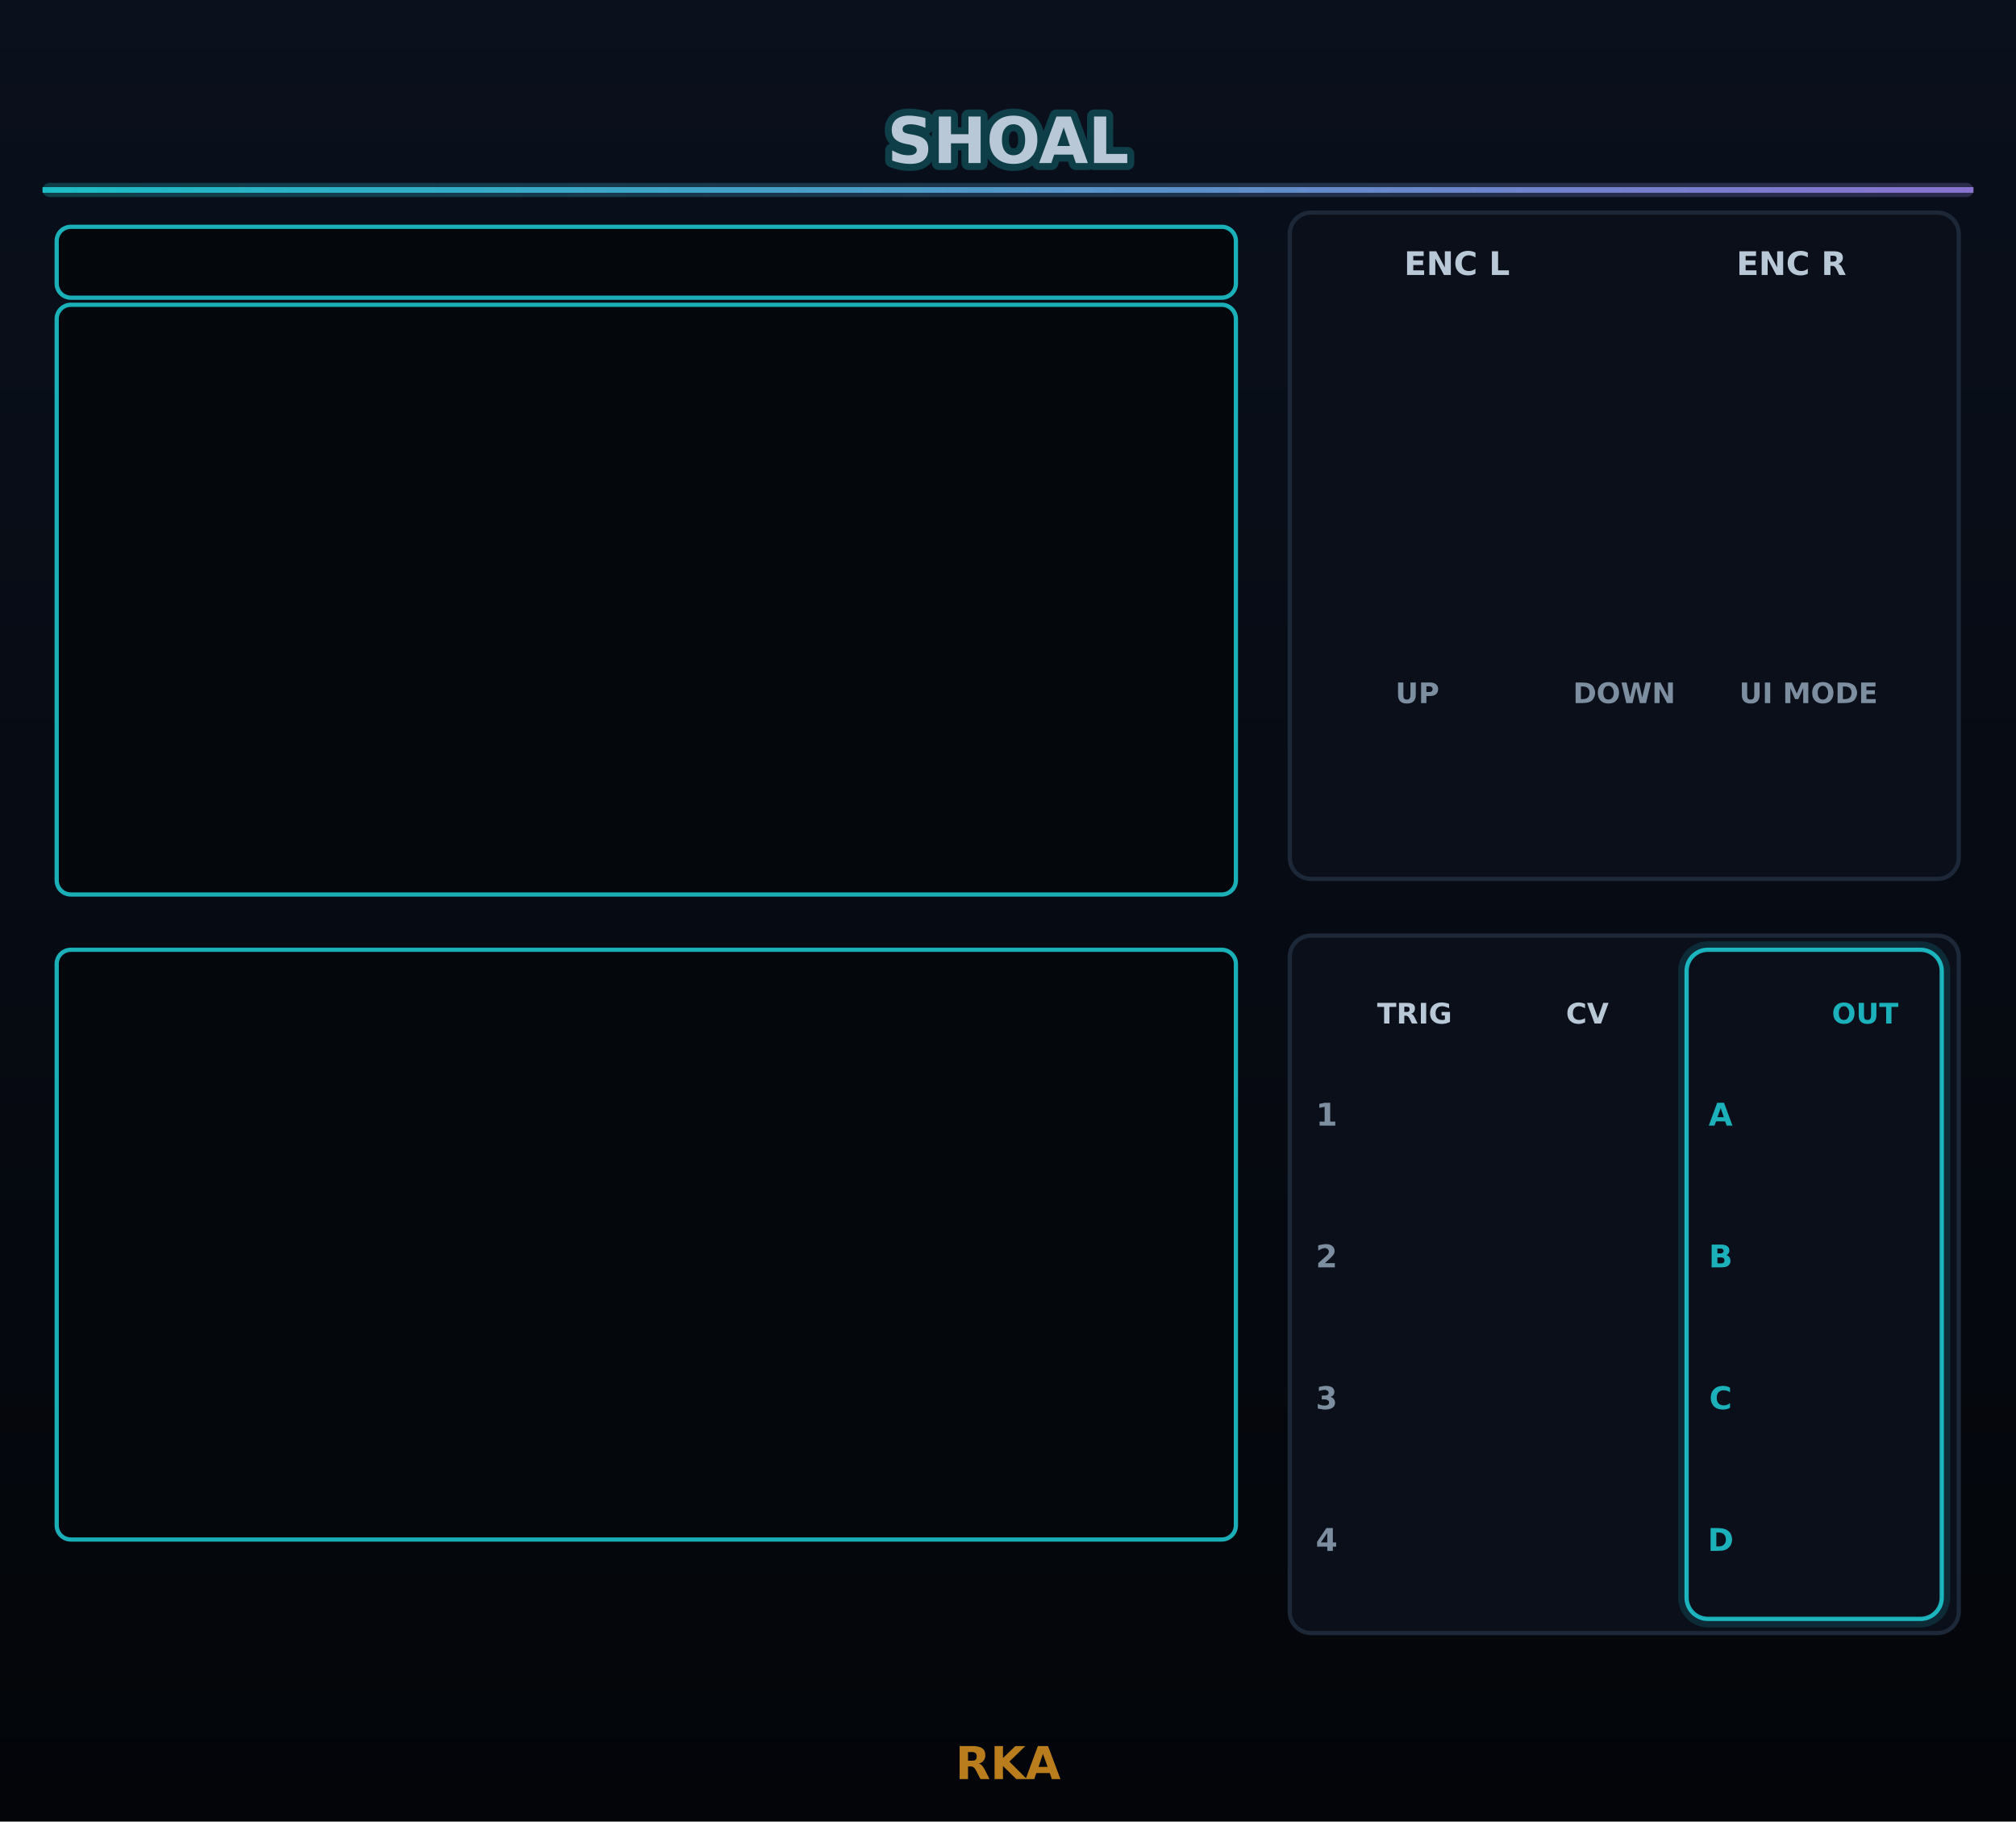
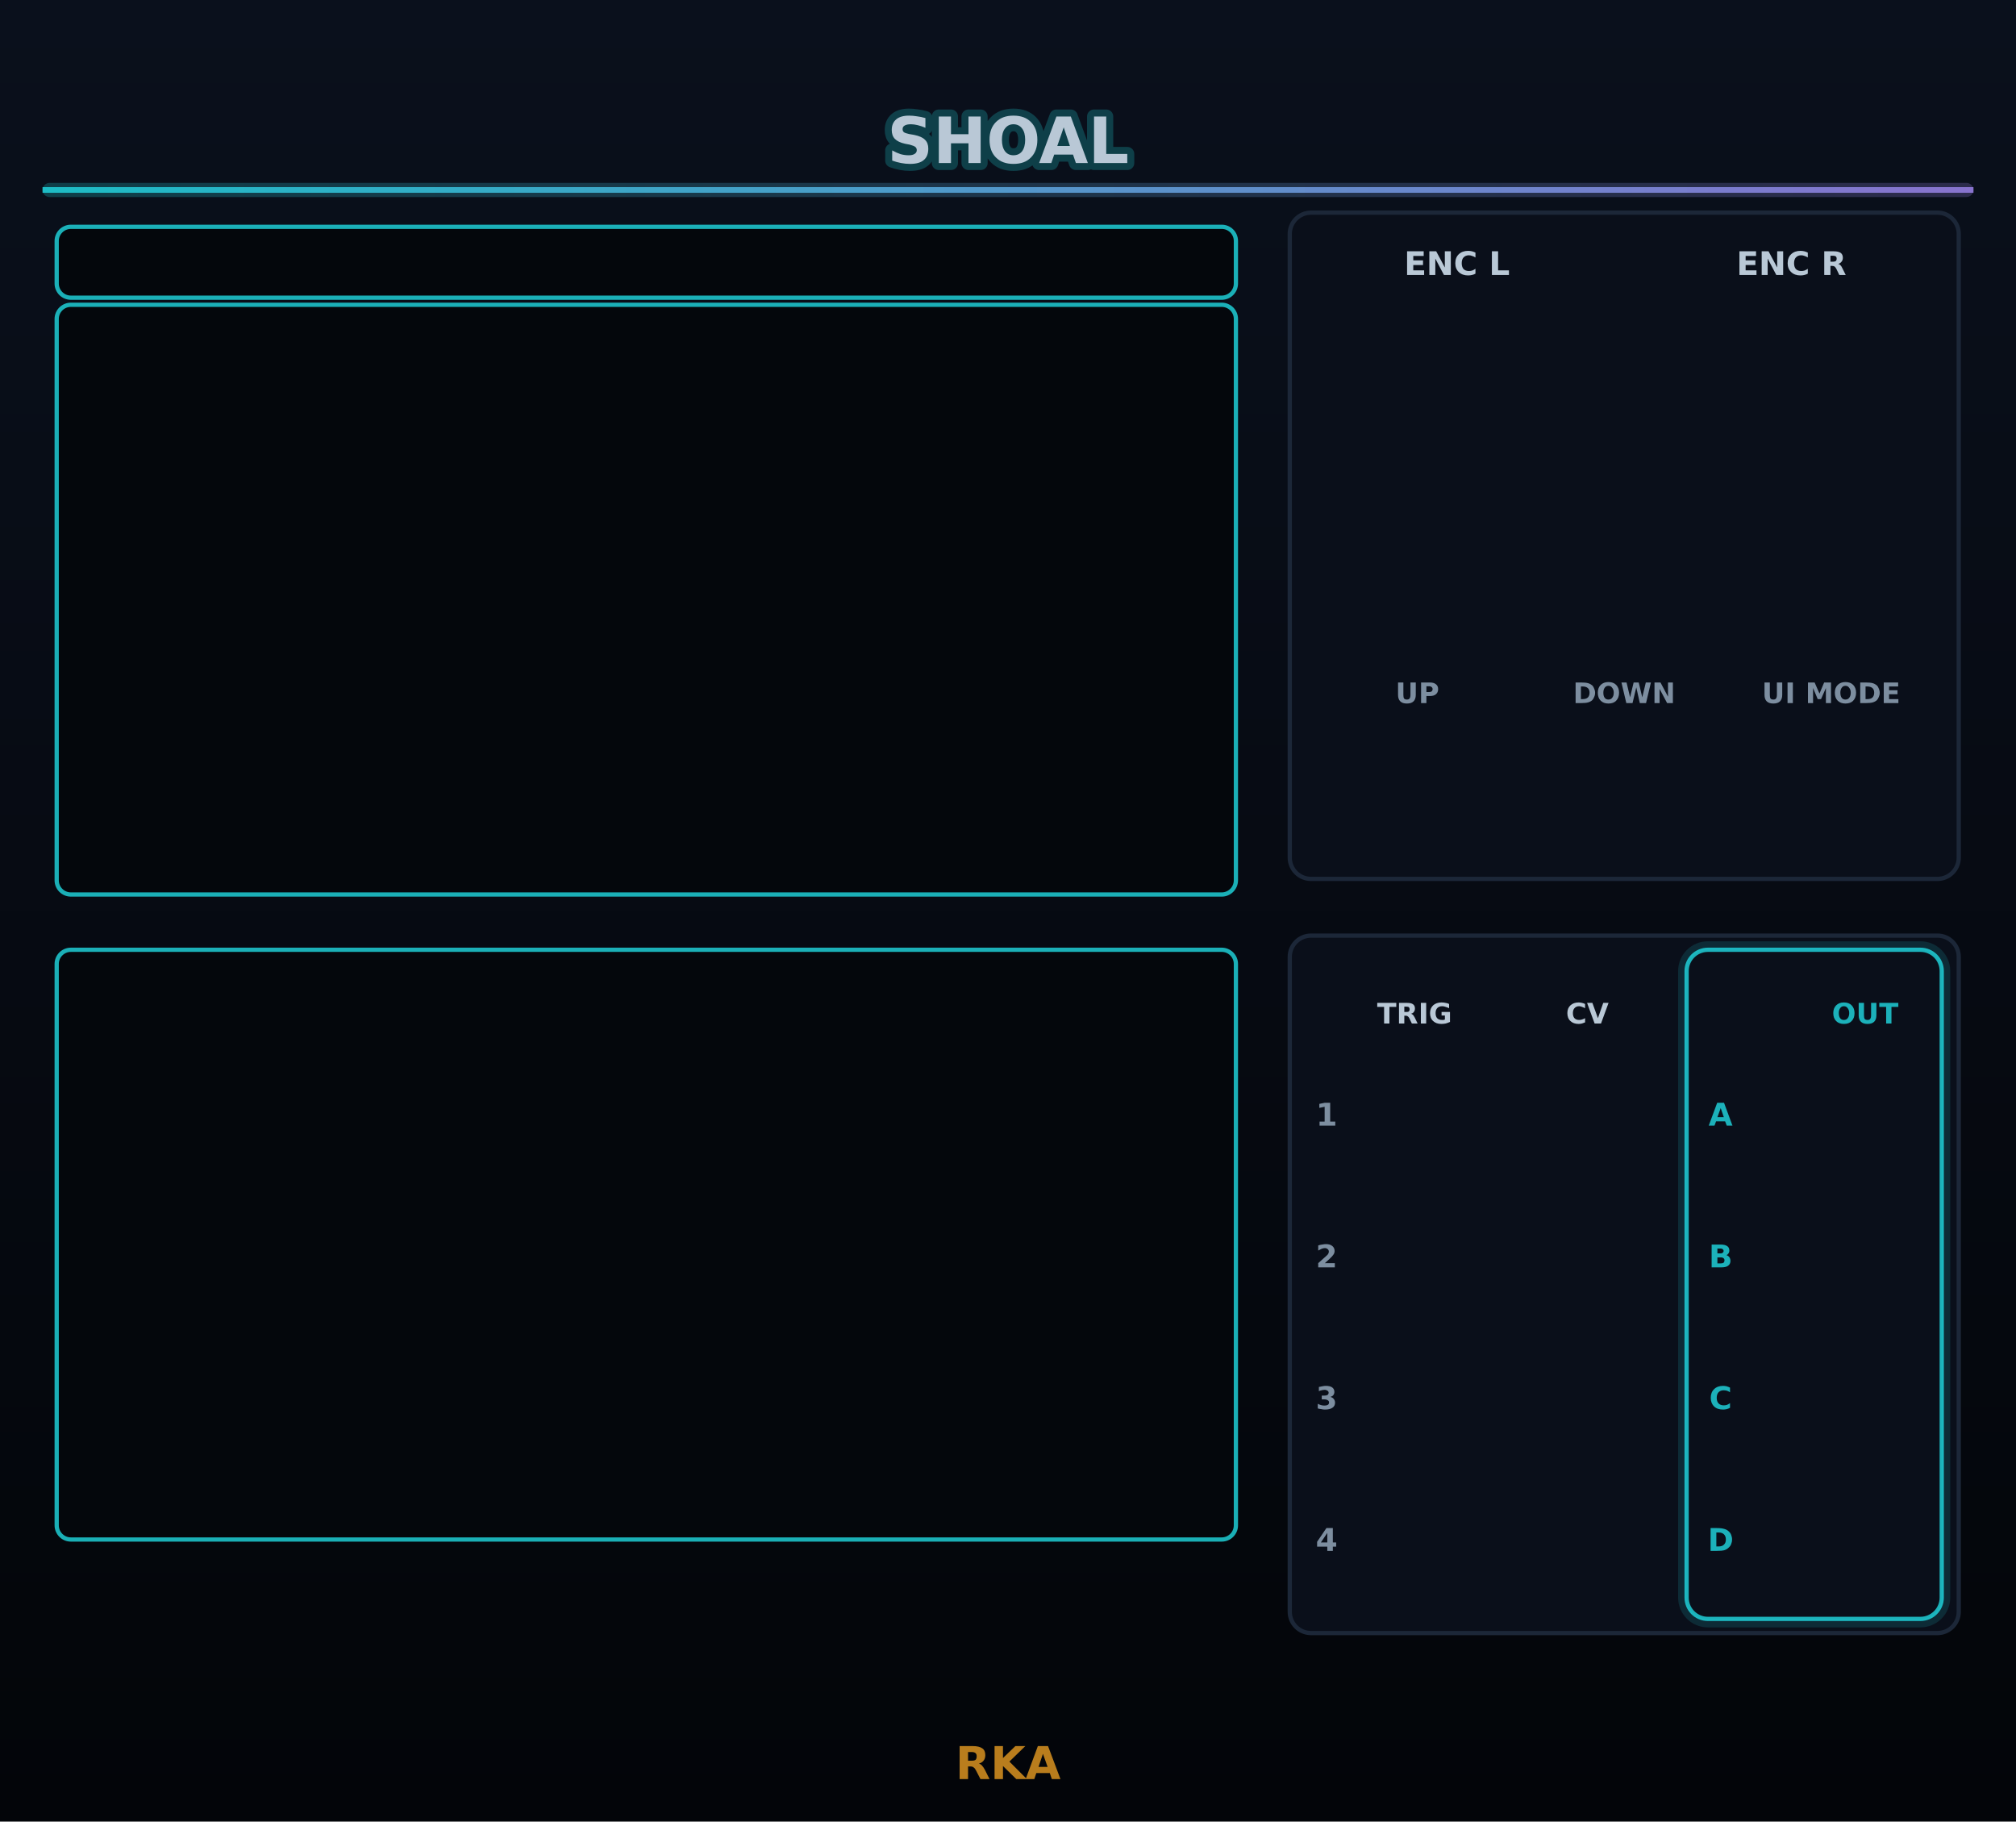
<svg xmlns="http://www.w3.org/2000/svg" width="142.24mm" height="128.5mm" viewBox="0 0 142.24 128.5">
  <defs>
    <linearGradient id="bg" x1="0" y1="0" x2="0" y2="128.5" gradientUnits="userSpaceOnUse">
      <stop offset="0" stop-color="#0a101c" />
      <stop offset="1" stop-color="#030509" />
    </linearGradient>
    <linearGradient id="rule" x1="3" y1="0" x2="139.24" y2="0" gradientUnits="userSpaceOnUse">
      <stop offset="0" stop-color="#22e6ef" />
      <stop offset="1" stop-color="#a78bfa" />
    </linearGradient>
  </defs>
  <rect width="142.24" height="128.5" fill="url(#bg)" />
  <text x="71.12" y="11.50" font-family="DejaVu Sans" font-size="4.5" font-weight="bold" text-anchor="middle" fill="#22e6ef" stroke="#22e6ef" stroke-width="0.99" stroke-linejoin="round" opacity="0.22">SHOAL</text>
  <text x="71.12" y="11.50" font-family="DejaVu Sans" font-size="4.5" font-weight="bold" text-anchor="middle" fill="#b9c8d6">SHOAL</text>
  <rect x="3" y="12.9" width="136.24" height="1.0" rx="0.5" fill="url(#rule)" opacity="0.22" />
  <rect x="3" y="13.2" width="136.24" height="0.4" fill="url(#rule)" opacity="0.75" />
  <rect x="91.0" y="15.0" width="47.2" height="47.0" rx="1.5" fill="#0a0f1a" stroke="#1c2738" stroke-width="0.3" stroke-opacity="1.0" />
  <rect x="91.0" y="66.0" width="47.2" height="49.2" rx="1.5" fill="#0a0f1a" stroke="#1c2738" stroke-width="0.3" stroke-opacity="1.0" />
  <rect x="119.0" y="67.0" width="18.0" height="47.2" rx="1.5" fill="none" stroke="#22e6ef" stroke-width="1.2" opacity="0.13" />
  <rect x="119.0" y="67.0" width="18.0" height="47.2" rx="1.5" fill="#0a0f1a" stroke="#22e6ef" stroke-width="0.3" stroke-opacity="0.75" />
  <rect x="4.0" y="16.0" width="83.2" height="5.0" rx="1.0" fill="#04070c" stroke="#22e6ef" stroke-width="0.3" stroke-opacity="0.75" />
  <rect x="4.0" y="21.5" width="83.2" height="41.6" rx="1.0" fill="#04070c" stroke="#22e6ef" stroke-width="0.3" stroke-opacity="0.75" />
  <rect x="4.0" y="67.0" width="83.2" height="41.6" rx="1.0" fill="#04070c" stroke="#22e6ef" stroke-width="0.3" stroke-opacity="0.75" />
  <text x="102.80" y="19.40" font-family="DejaVu Sans" font-size="2.3" font-weight="bold" text-anchor="middle" fill="#b9c8d6">ENC L</text>
  <text x="126.40" y="19.40" font-family="DejaVu Sans" font-size="2.3" font-weight="bold" text-anchor="middle" fill="#b9c8d6">ENC R</text>
  <text x="100.00" y="49.60" font-family="DejaVu Sans" font-size="2.0" font-weight="bold" text-anchor="middle" fill="#7d8ea0">UP</text>
  <text x="114.60" y="49.60" font-family="DejaVu Sans" font-size="2.0" font-weight="bold" text-anchor="middle" fill="#7d8ea0">DOWN</text>
-   <text x="127.60" y="49.60" font-family="DejaVu Sans" font-size="2.0" font-weight="bold" text-anchor="middle" fill="#7d8ea0">UI MODE</text>
+   <text x="129.20" y="49.60" font-family="DejaVu Sans" font-size="2.0" font-weight="bold" text-anchor="middle" fill="#7d8ea0">UI MODE</text>
  <text x="99.80" y="72.20" font-family="DejaVu Sans" font-size="2.0" font-weight="bold" text-anchor="middle" fill="#b9c8d6">TRIG</text>
  <text x="112.00" y="72.20" font-family="DejaVu Sans" font-size="2.0" font-weight="bold" text-anchor="middle" fill="#b9c8d6">CV</text>
  <text x="131.60" y="72.20" font-family="DejaVu Sans" font-size="2.0" font-weight="bold" text-anchor="middle" fill="#22e6ef" fill-opacity="0.75">OUT</text>
  <text x="93.60" y="79.40" font-family="DejaVu Sans" font-size="2.2" font-weight="bold" text-anchor="middle" fill="#7d8ea0">1</text>
  <text x="93.60" y="89.40" font-family="DejaVu Sans" font-size="2.2" font-weight="bold" text-anchor="middle" fill="#7d8ea0">2</text>
  <text x="93.60" y="99.40" font-family="DejaVu Sans" font-size="2.2" font-weight="bold" text-anchor="middle" fill="#7d8ea0">3</text>
  <text x="93.60" y="109.40" font-family="DejaVu Sans" font-size="2.2" font-weight="bold" text-anchor="middle" fill="#7d8ea0">4</text>
  <text x="121.40" y="79.40" font-family="DejaVu Sans" font-size="2.2" font-weight="bold" text-anchor="middle" fill="#22e6ef" fill-opacity="0.75">A</text>
  <text x="121.40" y="89.40" font-family="DejaVu Sans" font-size="2.2" font-weight="bold" text-anchor="middle" fill="#22e6ef" fill-opacity="0.75">B</text>
  <text x="121.40" y="99.40" font-family="DejaVu Sans" font-size="2.2" font-weight="bold" text-anchor="middle" fill="#22e6ef" fill-opacity="0.75">C</text>
  <text x="121.40" y="109.40" font-family="DejaVu Sans" font-size="2.2" font-weight="bold" text-anchor="middle" fill="#22e6ef" fill-opacity="0.75">D</text>
  <text x="71.12" y="125.50" font-family="DejaVu Sans" font-size="3.2" font-weight="bold" text-anchor="middle" fill="#f5a623" fill-opacity="0.75">RKA</text>
  <g id="components" style="display:none">
    <circle id="widget-ENC_L" cx="102.8" cy="29.0" r="1" fill="#ffff00" />
    <circle id="widget-ENC_R" cx="126.4" cy="29.0" r="1" fill="#ffff00" />
    <circle id="param-ENC_L_PUSH" cx="102.8" cy="43.5" r="1" fill="#ff0000" />
    <circle id="param-ENC_R_PUSH" cx="126.4" cy="43.5" r="1" fill="#ff0000" />
    <circle id="param-UP" cx="100.0" cy="55.0" r="1" fill="#ff0000" />
    <circle id="param-DOWN" cx="114.6" cy="55.0" r="1" fill="#ff0000" />
-     <circle id="param-UI_MODE" cx="127.6" cy="55.0" r="1" fill="#ff0000" />
-     <circle id="light-UI_MODE" cx="133.8" cy="55.0" r="1" fill="#ff00ff" />
+     <circle id="param-UI_MODE" cx="129.2" cy="55.0" r="1" fill="#ff0000" />
    <circle id="input-TR1" cx="99.8" cy="78.6" r="1" fill="#00ff00" />
    <circle id="input-TR2" cx="99.8" cy="88.6" r="1" fill="#00ff00" />
    <circle id="input-TR3" cx="99.8" cy="98.6" r="1" fill="#00ff00" />
    <circle id="input-TR4" cx="99.8" cy="108.6" r="1" fill="#00ff00" />
    <circle id="light-TR1" cx="106.0" cy="78.6" r="1" fill="#ff00ff" />
    <circle id="light-TR2" cx="106.0" cy="88.6" r="1" fill="#ff00ff" />
    <circle id="light-TR3" cx="106.0" cy="98.6" r="1" fill="#ff00ff" />
    <circle id="light-TR4" cx="106.0" cy="108.6" r="1" fill="#ff00ff" />
    <circle id="input-CV1" cx="112.0" cy="78.6" r="1" fill="#00ff00" />
    <circle id="input-CV2" cx="112.0" cy="88.6" r="1" fill="#00ff00" />
    <circle id="input-CV3" cx="112.0" cy="98.6" r="1" fill="#00ff00" />
    <circle id="input-CV4" cx="112.0" cy="108.6" r="1" fill="#00ff00" />
    <circle id="light-A" cx="124.9" cy="78.6" r="1" fill="#ff00ff" />
    <circle id="light-B" cx="124.9" cy="88.6" r="1" fill="#ff00ff" />
    <circle id="light-C" cx="124.9" cy="98.6" r="1" fill="#ff00ff" />
    <circle id="light-D" cx="124.9" cy="108.6" r="1" fill="#ff00ff" />
    <circle id="output-A" cx="131.6" cy="78.6" r="1" fill="#0000ff" />
    <circle id="output-B" cx="131.6" cy="88.6" r="1" fill="#0000ff" />
    <circle id="output-C" cx="131.6" cy="98.6" r="1" fill="#0000ff" />
    <circle id="output-D" cx="131.6" cy="108.6" r="1" fill="#0000ff" />
  </g>
</svg>
